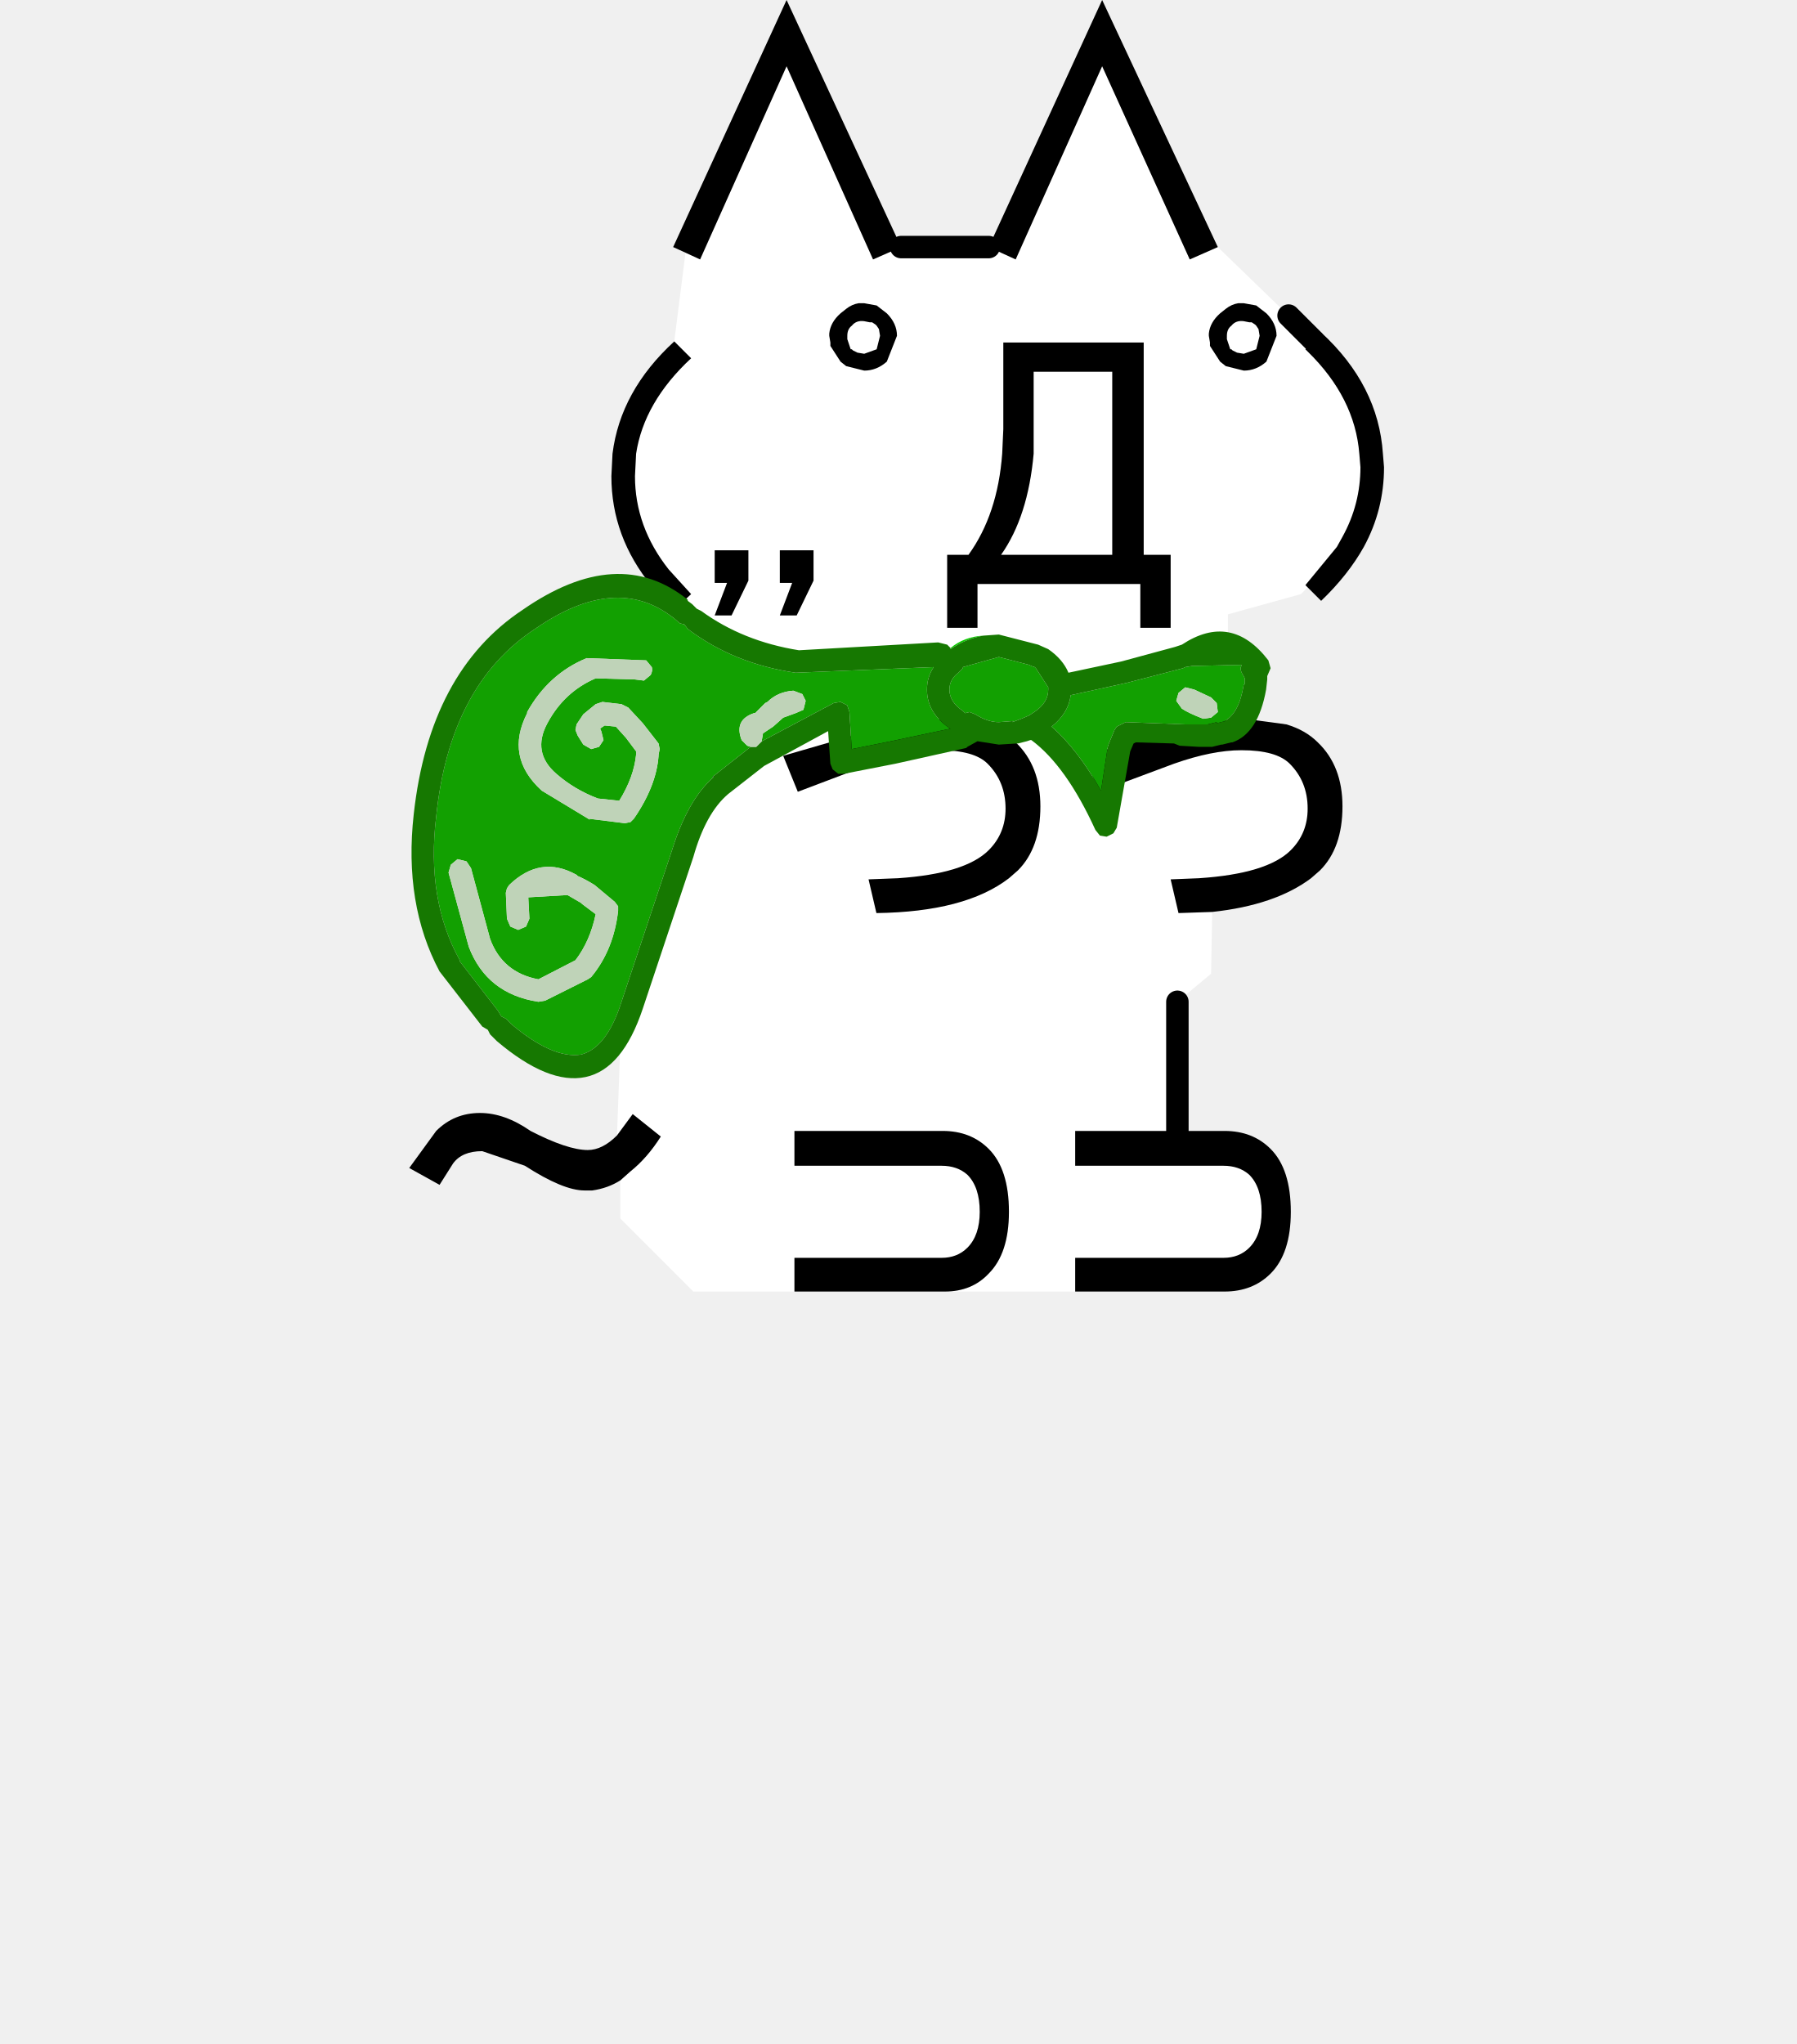
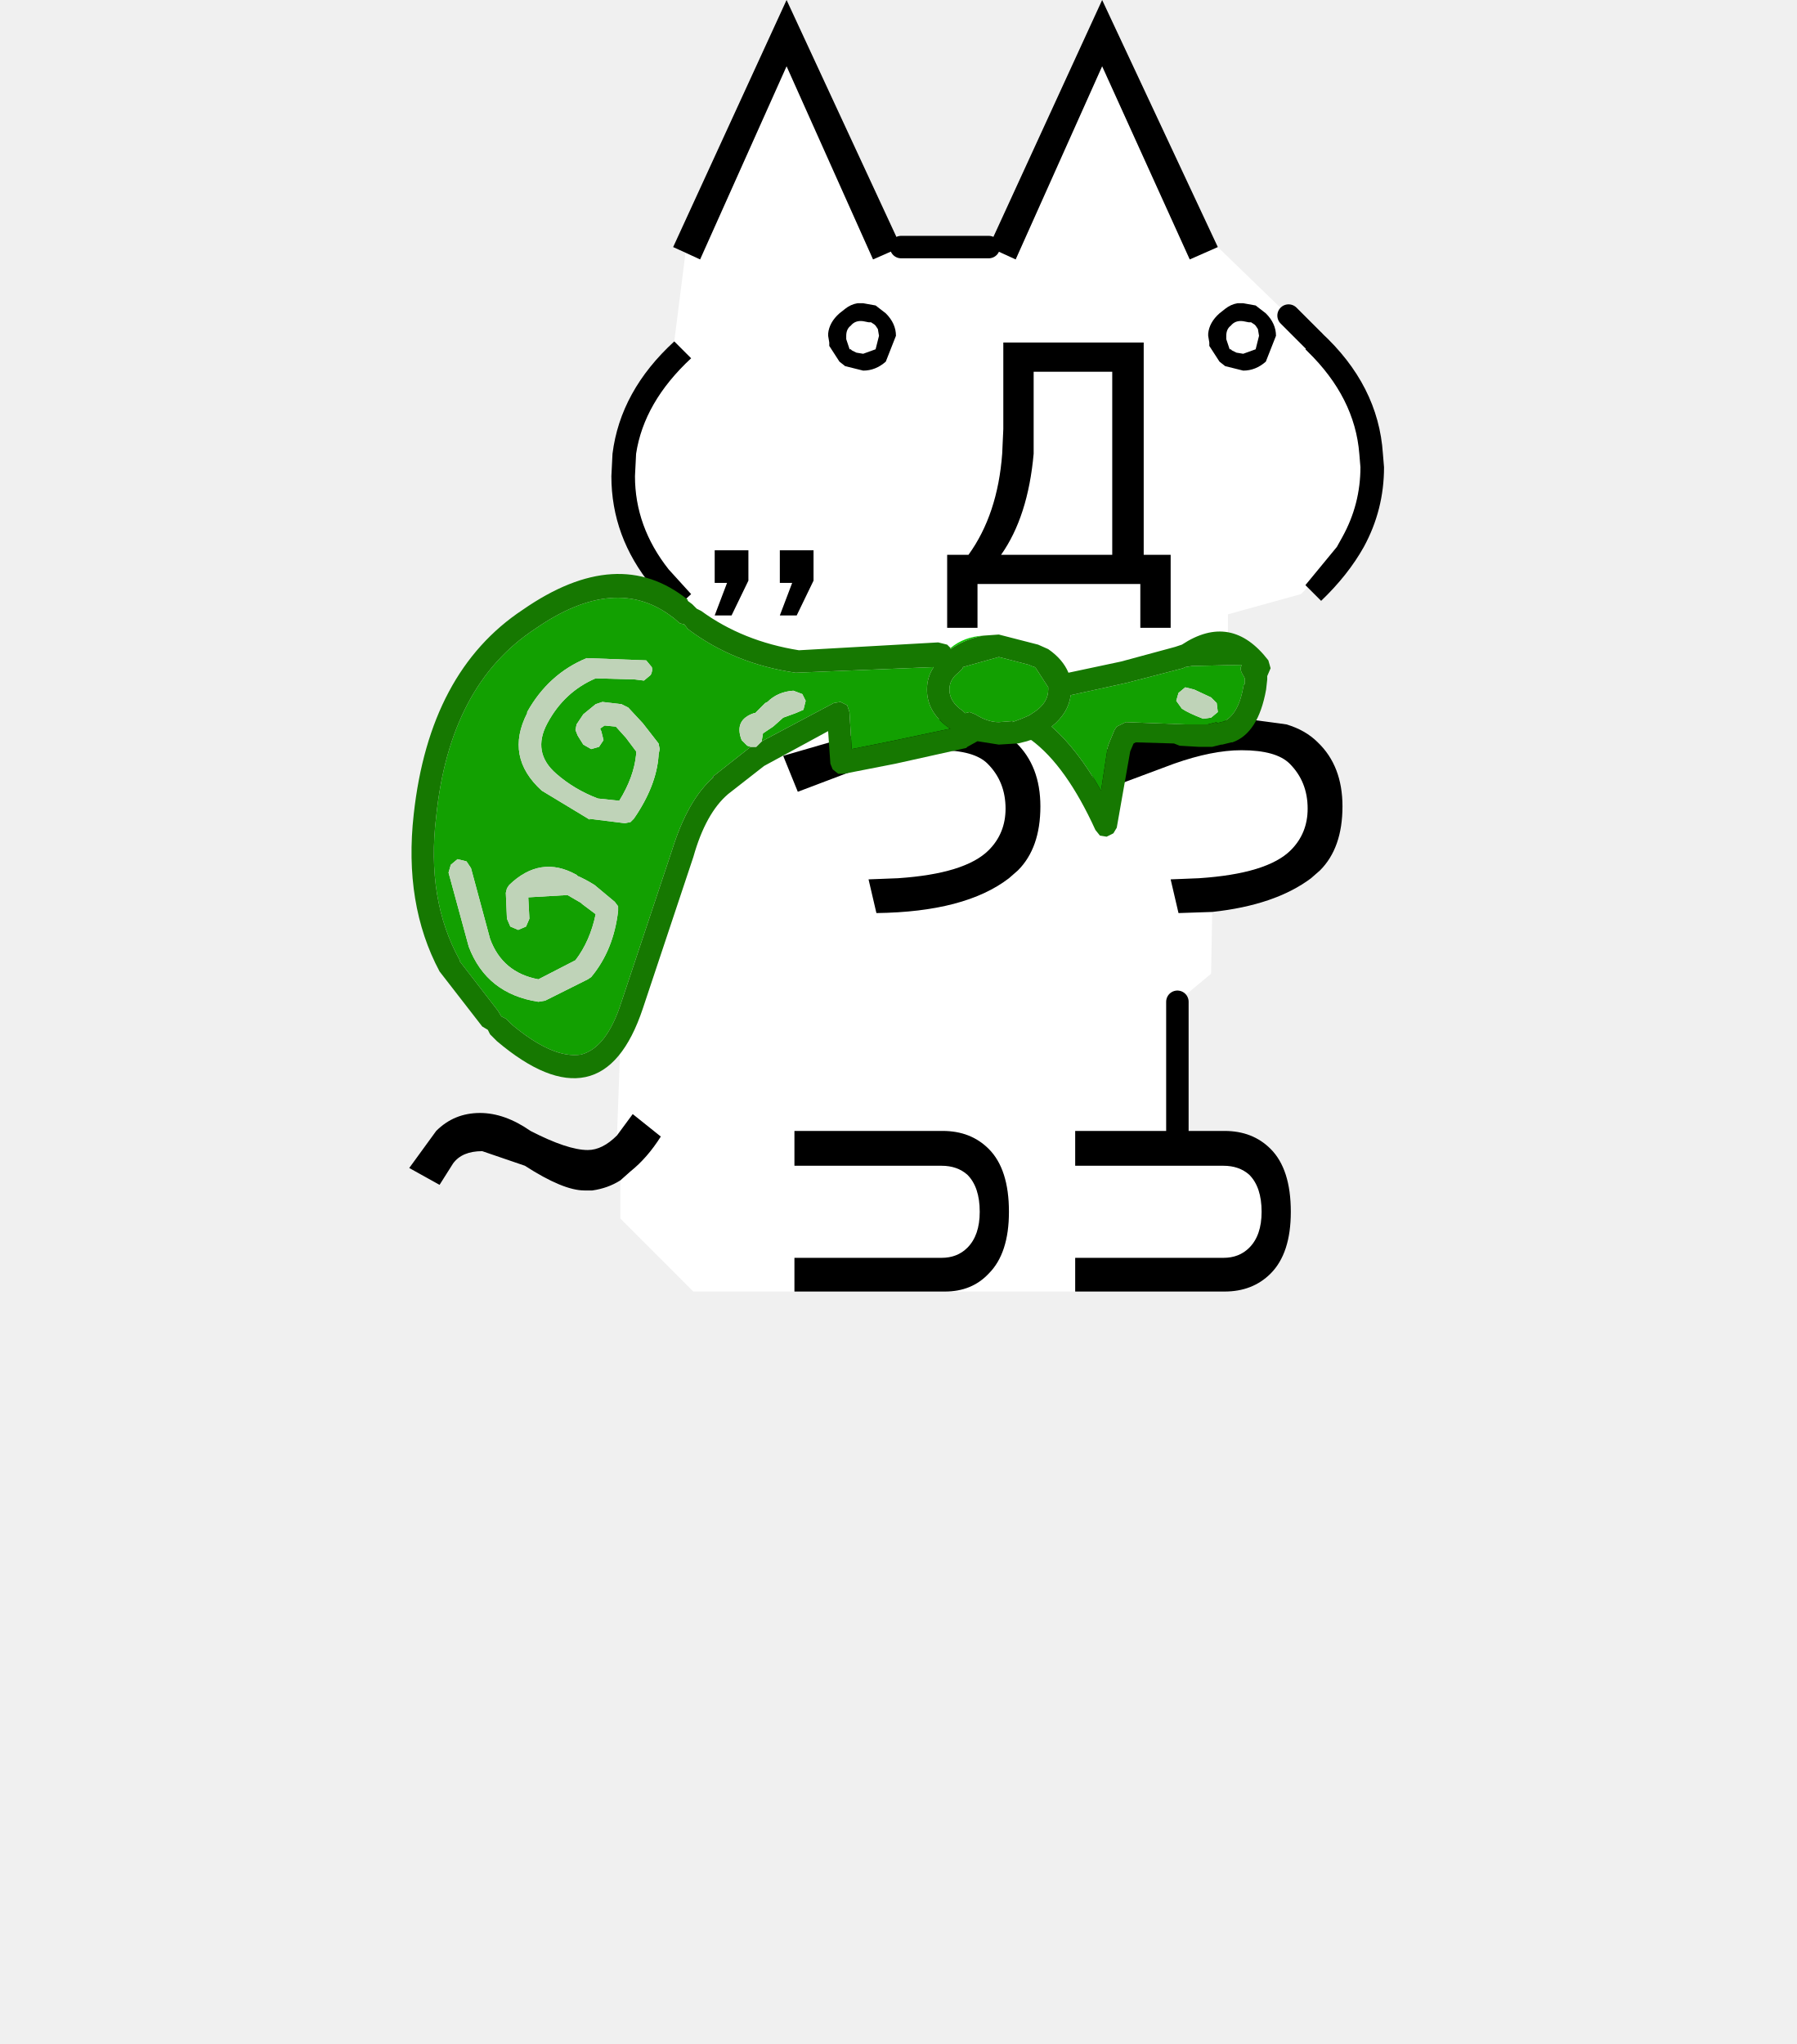
<svg xmlns="http://www.w3.org/2000/svg" xmlns:xlink="http://www.w3.org/1999/xlink" height="182" width="160">
  <defs>
-     <g id="f" transform="translate(21.55 71)">
-       <use height="57.5" transform="translate(-21.55 -71)" width="43.4" xlink:href="#a" />
-       <use height="3" transform="translate(-3.65 -57.5)" width="21.55" xlink:href="#b" />
-     </g>
-     <g id="a">
-       <path d="m4.25-60 1.2.55 3.85-8.6 3.9 8.6 1.25-.55 3.15 3.05 1.1 1.1-1.1-1.1 1.15 1.1h-.05l-.35.4.1.1q2.1 2.05 2.3 4.55l.05.6q0 1.65-.8 3.1l-.25.45-1.4 1.7.1.1-.3.3-3.25.9v4.7l-1.25.2-2 .5-3.15.9.65 1.6L12.5-37q1.7-.6 3-.6 1.55 0 2.15.6.8.8.8 2 0 1.1-.75 1.85-1.05 1.05-4.1 1.25l-1.25.05.35 1.5 1.5-.05-.05 2.75-1.5 1.25v5.75H8.1v1.55h6.6q.7 0 1.15.4.55.55.55 1.65 0 1.05-.55 1.6-.45.45-1.15.45H8.1v1.5H2.3q1.2 0 1.95-.8.9-.9.9-2.75 0-1.9-.9-2.8-.8-.8-2.05-.8h-6.6v1.55h6.55q.7 0 1.15.4.55.55.55 1.65 0 1.05-.55 1.6-.45.45-1.15.45H-4.4v1.5h-4.5l-3.25-3.25v-1.7l.45-.4q.75-.6 1.35-1.55l-1.25-1-.7.95.4-10.95 1.75-12.8.4.35.75-.7-1-1.1q-1.5-1.9-1.5-4.15l.05-1q.35-2.3 2.45-4.25l-.75-.75.5-3.95.65.3 3.85-8.6 3.85 8.6L.35-60h3.9m2 9.2v-3.65h3.5v8.15H4.8Q6-48 6.25-50.8M4.9-51.9l-.05 1.1q-.2 2.7-1.5 4.5H2.4v3.25h1.35V-45H11v1.95h1.35v-3.25h-1.2v-9.45H4.9v3.85m.55 13.95-1.35-.8L2.2-39l-2 .25-2 .5-3.1.9.65 1.6L-.95-37l3-.6q1.55 0 2.15.6.8.8.8 2 0 1.1-.75 1.85Q3.2-32.1.2-31.9l-1.3.05.35 1.5q3.95-.05 5.9-1.55l.4-.35q1-1 1-2.85 0-1.8-1.1-2.85M-7.2-43.6l.75-1.55v-1.35h-1.5v1.45h.55l-.55 1.45h.75m2.15 0h.75l.75-1.55v-1.35h-1.5v1.45h.55l-.55 1.45" fill="#fff" fill-rule="evenodd" transform="translate(21.55 71)" />
-       <path d="m14.45-60-1.25.55-3.9-8.6-3.85 8.6-1.2-.55L9.3-71l5.15 11M.35-60l-1.25.55-3.85-8.6-3.85 8.6-.65-.3-.55-.25 5.05-11 5.1 11m-10.1 4.2.75.75q-2.1 1.95-2.45 4.25l-.05 1q0 2.25 1.5 4.15l1 1.1-.75.7-.4-.35-.6-.7q-1.8-2.2-1.8-4.9l.05-1q.35-2.8 2.75-5m-2.55 35.35.7-.95 1.25 1q-.6.95-1.35 1.55l-.45.4q-.55.35-1.25.45h-.35q-.95 0-2.65-1.1l-1.9-.65q-.9 0-1.3.55l-.6.95-1.35-.75 1.2-1.65q.8-.8 1.95-.8 1.1 0 2.25.8 1.65.85 2.55.85.65 0 1.3-.65m7.9 6.95V-15h6.55q.7 0 1.15-.45.55-.55.55-1.6 0-1.1-.55-1.65-.45-.4-1.15-.4H-4.4v-1.55h6.6q1.25 0 2.05.8.9.9.9 2.8 0 1.85-.9 2.75-.75.8-1.95.8h-6.7m12.5 0V-15h6.6q.7 0 1.15-.45.55-.55.55-1.6 0-1.1-.55-1.65-.45-.4-1.15-.4H8.1v-1.55h6.65q1.25 0 2.05.8.9.9.9 2.8 0 1.85-.9 2.75-.8.8-2.05.8H8.1m6.1-16.9-1.5.05-.35-1.5 1.25-.05q3.05-.2 4.1-1.25.75-.75.75-1.85 0-1.2-.8-2-.6-.6-2.15-.6-1.3 0-3 .6l-3.35 1.25-.65-1.6 3.15-.9 2-.5 1.25-.2.75-.05 1.85.25q.85.25 1.4.8Q20-36.9 20-35.1q0 1.85-1 2.85l-.4.35q-1.6 1.2-4.4 1.5m4.25-14.45-.1-.1 1.4-1.7.25-.45q.8-1.45.8-3.1l-.05-.6q-.2-2.5-2.3-4.55l-.1-.1.35-.4h.05l.3-.35q2.55 2.35 2.75 5.4l.05.6q0 1.9-.9 3.55-.7 1.25-1.9 2.4l-.6-.6M4.9-51.9v-3.85h6.25v9.45h1.2v3.25H11V-45H3.75v1.95H2.4v-3.25h.95q1.3-1.8 1.5-4.5l.05-1.1m1.35 1.1Q6-48 4.8-46.3h4.95v-8.15h-3.5v3.65m-.8 12.85q1.1 1.05 1.1 2.85 0 1.85-1 2.85l-.4.35q-1.95 1.5-5.9 1.55l-.35-1.5 1.3-.05q3-.2 4.05-1.25Q5-33.9 5-35q0-1.2-.8-2-.6-.6-2.15-.6l-3 .6-3.3 1.25-.65-1.6 3.1-.9 2-.5 2-.25 1.9.25 1.35.8m-10.5-5.65.55-1.45h-.55v-1.45h1.5v1.35l-.75 1.55h-.75m-2.15 0h-.75l.55-1.45h-.55v-1.45h1.5v1.35l-.75 1.55" fill-rule="evenodd" transform="translate(21.55 71)" />
-       <path d="M12.65-20.65v-5.75m6.05-29.45-1.1-1.1M4.25-60H.35" fill="none" stroke="#000" stroke-linecap="round" stroke-linejoin="round" transform="translate(21.55 71)" />
-     </g>
-     <g id="b" transform="translate(.8)">
-       <use height="3" transform="matrix(1.005 0 0 1 -.804 0)" width="4.65" xlink:href="#c" />
-       <use height="3" transform="matrix(1.005 0 0 1 16.096 0)" width="4.65" xlink:href="#c" />
-     </g>
-     <g id="e" fill-rule="evenodd">
+     <use height="22.45" width="38.25" xlink:href="#a" id="b" />
+     <g id="a" fill-rule="evenodd">
      <path d="M10.4-5.2q-.8.15-1.45.6v-.05q.6-.5 1.45-.55" fill="#0ccb01" transform="translate(15.05 7.95)" />
      <path d="M.55-.5v-.05l.05-.3.45-.3.45-.4.55-.2.35-.15.1-.4-.15-.3-.4-.15q-.7.05-1.15.5l-.1.05-.25.25-.05.05-.15.15H.2q-.9.3-.55 1.2l.25.25.15.05-1.65 1.3-.05.05h.05q-1.15 1-1.85 3.25L-5.7 11.1q-.65 2.05-1.8 2.35-1.25.2-3.1-1.35l-.25-.25-.2-.1-.15-.25-1.7-2.2v-.05q-1.5-2.7-1.05-6.4.6-5.85 4.4-8.35Q-5.95-8-3.4-6l-.05-.05.35.3.2.05.15.2q2.05 1.55 4.8 1.95L8.2-3.8q-.3.45-.3 1 0 1.05 1.05 1.75H8.9L6.3-.5l-1.75.35-.1-1.65-.1-.3-.3-.15-.3.05L.55-.5M9.5-3.75v-.05l1.6-.45 1.35.35.1.05.15.05.05.05.55.85v.1q0 .55-.55.95l-.3.2-.35.15-.4.15.05-.05-.65.05q-.5 0-1.05-.35l-.25-.1-.2.05-.05-.05-.05-.05q-.6-.4-.6-.95 0-.45.4-.75l.1-.1.1-.1m4.8 1.2 2.5-.55 2.5-.65.1-.05.3-.05 2.2-.05v.05q-.1.15.1.45l.05.1v.25L22-3q-.2 1.25-.85 1.6h.05l-.4.1v-.05l-.4.1h-1l-2.65-.1-.4.2-.1.15-.25.6-.05.15-.3 1.95q-1.05-1.85-2.2-2.85.75-.6.85-1.4m5.1-.35-.3.25-.1.35.25.35q.3.2.95.45l.35-.05.3-.25-.05-.4-.25-.25-.75-.35-.4-.1m-24.5-.35.4.05.3-.25q.1-.2.05-.35l-.25-.3-2.65-.1q-1.7.7-2.65 2.4v.05q-1 1.95.65 3.45L-7.1 3l-.05-.05 1.6.2.25-.05.15-.15q1-1.45 1.1-2.8V.1L-4-.15l-.05-.25-.7-.9-.65-.7-.3-.15-.85-.1-.3.1-.55.45-.3.45-.05.25.1.25.25.4.35.2.35-.1.2-.3-.1-.4-.05-.1.05-.05.15-.1.5.05.45.5.45.6V.1q-.1 1-.75 2.05l-.95-.1Q-7.8 1.65-8.6.95-9.7 0-9-1.3q.75-1.4 2.15-2l1.75.05m-2.6 8.7q-1.6-.9-3 .45l-.1.15-.05.2.05 1.15.15.35.35.15.35-.15.15-.35-.05-.95 1.7-.1h.05l.6.35.05.05.6.45q-.25 1.2-.9 2.05l-1.65.85q-1.6-.3-2.15-1.8l-.85-3.15-.2-.3-.4-.1-.3.25-.1.35.9 3.3q.8 2.1 3.1 2.45l.3-.05 1.9-.95.15-.1q1-1.2 1.2-2.95v-.2l-.15-.2-.9-.75q-.4-.25-.75-.4l-.05-.05" fill="#12a001" transform="translate(15.05 7.95)" />
      <path d="M-1.6 1.1h-.05l.05-.05v.05M23-2.8v-.05.05" transform="translate(15.05 7.95)" />
      <path d="m.55-.5 3.2-1.7.3-.05.3.15.1.3.1 1.65L6.3-.5l2.6-.55h.05Q7.9-1.75 7.9-2.8q0-.55.3-1l-6.15.25q-2.75-.4-4.8-1.95l-.15-.2-.2-.05-.35-.3.05.05q-2.55-2-6.15.5-3.8 2.5-4.4 8.35-.45 3.7 1.05 6.4v.05l1.7 2.2.15.25.2.1.25.25q1.85 1.55 3.1 1.35 1.15-.3 1.8-2.35l2.25-6.75q.7-2.25 1.85-3.25v-.05L.05-.25H.3L.55-.5m9.85-4.7.7-.05 1.75.45.45.2q.65.45.9 1.05l2.35-.5 2.4-.65.3-.1q2.2-1.45 3.85.7l.1.35-.15.35v.15L23-2.8q-.35 1.95-1.5 2.35h-.05l-.4.1H21l-.4.1H20l-.85-.05-.25-.1-1.7-.05-.1.05-.15.35-.6 3.4-.15.25-.3.15-.3-.05-.2-.25q-1.3-2.85-2.85-4h-.05l-.15.05-.4.1h-.05l-.8.05-.95-.15-.45.25-.05.05L6.5.5 4.2.95h-.25L3.7.75 3.6.5 3.5-.95.65.6l-1.6 1.25q-1 .85-1.55 2.8l-2.25 6.75q-.9 2.7-2.55 3.05-1.65.35-3.95-1.6l-.05-.05-.25-.25-.1-.2-.25-.15-1.9-2.45q-1.6-3-1.15-7 .7-6.35 4.85-9.1 4.25-2.95 7.35-.45v.05l.2.15.2.2.2.1Q-.3-4.95 2.2-4.55l6.2-.35.4.1.15.15v.05q.65-.45 1.45-.6m3.9 2.65q-.1.8-.85 1.4 1.15 1 2.2 2.85l.3-1.95L16-.4l.25-.6.1-.15.4-.2 2.65.1h1l.4-.1v.05l.4-.1h-.05q.65-.35.85-1.6l.05-.05v-.25L22-3.4q-.2-.3-.1-.45v-.05l-2.2.05-.3.05-.1.05-2.5.65-2.5.55m-4.8-1.2-.1.1-.1.1q-.4.3-.4.75 0 .55.6.95l.05.05.05.05.2-.05.25.1q.55.35 1.05.35l.65-.05-.05.05.4-.15.35-.15.3-.2q.55-.4.55-.95v-.1l-.55-.85-.05-.05-.15-.05-.1-.05-1.35-.35-1.6.45v.05" fill="#167801" transform="translate(15.05 7.95)" />
      <path d="M.05-.25-.1-.3l-.25-.25q-.35-.9.55-1.2h.05L.4-1.9l.05-.05.25-.25.1-.05q.45-.45 1.15-.5l.4.15.15.3-.1.4-.35.15-.55.2-.45.4-.45.3-.05.3v.05L.3-.25H.05M19.4-2.9l.4.1.75.35.25.25.05.4-.3.25-.35.05q-.65-.25-.95-.45L19-2.3l.1-.35.3-.25m-24.5-.35-1.75-.05q-1.4.6-2.15 2-.7 1.3.4 2.25.8.7 1.85 1.1l.95.1q.65-1.05.75-2.05v-.15l-.45-.6-.45-.5-.5-.05-.15.1-.05.05.05.1.1.4-.2.3-.35.1-.35-.2-.25-.4-.1-.25.05-.25.3-.45.55-.45.3-.1.85.1.3.15.65.7.7.9.05.25-.05.25v.05q-.1 1.35-1.1 2.8l-.15.15-.25.05-1.6-.2.05.05-2.15-1.3Q-10.9.2-9.9-1.75v-.05q.95-1.7 2.65-2.4l2.65.1.25.3q.05.15-.05.35l-.3.25-.4-.05m-2.6 8.7.05.05q.35.15.75.4l.9.75.15.2v.2q-.2 1.75-1.2 2.95l-.15.1-1.9.95-.3.05q-2.3-.35-3.1-2.45l-.9-3.3.1-.35.3-.25.4.1.2.3.85 3.15q.55 1.5 2.15 1.8l1.65-.85q.65-.85.9-2.05l-.6-.45-.05-.05-.6-.35h-.05l-1.7.1.05.95-.15.35-.35.15-.35-.15-.15-.35-.05-1.15.05-.2.1-.15q1.4-1.35 3-.45" fill="#bfd3b8" transform="translate(15.05 7.95)" />
    </g>
-     <use height="3" transform="translate(.8)" width="3" xlink:href="#d" id="c" />
-     <use height="22.45" width="38.25" xlink:href="#e" id="g" />
-     <path d="M1.35 0h.2l.55.1.45.35q.45.45.45 1L2.55 2.6q-.45.4-1 .4l-.8-.2-.25-.2-.45-.7v-.15L0 1.45v-.1q.05-.5.5-.9l.25-.2Q1 .05 1.3 0h.05m.45.85L1.55.8Q1.2.75 1 1q-.2.15-.2.45v.15l.15.45H1l.05.05.2.1.3.05.55-.2.15-.6-.05-.3L2.1 1 2.05.95 1.9.85h-.1" fill-rule="evenodd" id="d" />
  </defs>
-   <g transform="matrix(2 0 0 2 79.641 142)">
-     <use height="57.5" transform="translate(-21.6 -71)" width="43.4" xlink:href="#f" />
-     <use height="22.45" transform="translate(-21.5 -45.45)" width="38.25" xlink:href="#g" />
+   <path d="m88.041 22 2.4 1.1 7.7-17.2 7.8 17.2 2.5-1.1 6.3 6.1 2.2 2.2-2.2-2.2 2.3 2.2h-.1l-.7.8.2.2q4.2 4.1 4.6 9.1l.1 1.2q0 3.3-1.6 6.2l-.5.9-2.8 3.4.2.2-.6.6-6.5 1.8v9.4l-2.5.4-4 1-6.3 1.8 1.3 3.2 6.7-2.5q3.4-1.2 6-1.2 3.1 0 4.3 1.2 1.6 1.6 1.6 4 0 2.2-1.5 3.7-2.1 2.1-8.2 2.5l-2.5.1.7 3 3-.1-.1 5.5-3 2.5v11.5h-9.1v3.1h13.2q1.4 0 2.3.8 1.1 1.1 1.1 3.3 0 2.1-1.1 3.2-.9.9-2.3.9h-13.2v3h-11.6q2.4 0 3.9-1.6 1.8-1.8 1.8-5.5 0-3.8-1.8-5.6-1.6-1.6-4.1-1.6h-13.2v3.1h13.1q1.4 0 2.3.8 1.1 1.1 1.1 3.3 0 2.1-1.1 3.2-.9.9-2.3.9h-13.1v3h-9l-6.5-6.5v-3.4l.9-.8q1.5-1.2 2.7-3.1l-2.5-2-1.4 1.9.8-21.9 3.5-25.6.8.7 1.5-1.4-2-2.2q-3-3.8-3-8.3l.1-2q.7-4.6 4.9-8.5l-1.5-1.5 1-7.9 1.3.6 7.7-17.2 7.7 17.2 2.5-1.1h7.8m4 18.4v-7.3h7v16.3h-9.9q2.4-3.4 2.9-9m-2.7-2.2-.1 2.2q-.4 5.4-3 9h-1.9v6.5h2.7V52h14.5v3.9h2.7v-6.5h-2.4V30.5h-12.5v7.7m1.1 27.9-2.7-1.6-3.8-.5-4 .5-4 1-6.2 1.8 1.3 3.2 6.6-2.5 6-1.2q3.1 0 4.3 1.2 1.6 1.6 1.6 4 0 2.2-1.5 3.7-2.1 2.1-8.1 2.5l-2.6.1.7 3q7.9-.1 11.8-3.1l.8-.7q2-2 2-5.7 0-3.6-2.2-5.7m-25.3-11.3 1.5-3.1V49h-3v2.9h1.1l-1.1 2.9h1.5m4.3 0h1.5l1.5-3.1V49h-3v2.9h1.1l-1.1 2.9" fill="#fff" fill-rule="evenodd" />
+   <path d="m108.441 22-2.5 1.1-7.8-17.2-7.7 17.2-2.4-1.1 10.1-22 10.3 22m-28.2 0-2.5 1.1-7.7-17.2-7.7 17.2-1.3-.6-1.1-.5 10.1-22 10.2 22m-20.2 8.4 1.5 1.5q-4.2 3.9-4.9 8.5l-.1 2q0 4.5 3 8.3l2 2.2-1.5 1.4-.8-.7-1.2-1.4q-3.6-4.4-3.6-9.8l.1-2q.7-5.6 5.5-10m-5.1 70.7 1.4-1.9 2.5 2q-1.2 1.9-2.7 3.1l-.9.8q-1.1.7-2.5.9h-.7q-1.9 0-5.3-2.2l-3.8-1.3q-1.8 0-2.6 1.1l-1.2 1.9-2.7-1.5 2.4-3.3q1.6-1.6 3.9-1.6 2.2 0 4.5 1.6 3.3 1.7 5.1 1.7 1.3 0 2.6-1.3m15.8 13.9v-3h13.1q1.4 0 2.3-.9 1.1-1.1 1.1-3.2 0-2.2-1.1-3.3-.9-.8-2.3-.8h-13.1v-3.1h13.2q2.5 0 4.1 1.6 1.8 1.8 1.8 5.6 0 3.7-1.8 5.5-1.5 1.6-3.9 1.6h-13.4m25 0v-3h13.2q1.4 0 2.3-.9 1.1-1.1 1.1-3.2 0-2.2-1.1-3.3-.9-.8-2.3-.8h-13.2v-3.1h13.3q2.5 0 4.1 1.6 1.8 1.8 1.8 5.6 0 3.7-1.8 5.5-1.6 1.6-4.1 1.6h-13.3m12.2-33.8-3 .1-.7-3 2.5-.1q6.1-.4 8.2-2.5 1.5-1.5 1.5-3.7 0-2.4-1.6-4-1.2-1.2-4.3-1.2-2.6 0-6 1.2l-6.7 2.5-1.3-3.2 6.3-1.8 4-1 2.5-.4 1.5-.1 3.7.5q1.7.5 2.8 1.6 2.2 2.1 2.2 5.7 0 3.7-2 5.7l-.8.7q-3.2 2.4-8.8 3m8.5-28.9-.2-.2 2.8-3.4.5-.9q1.6-2.9 1.6-6.2l-.1-1.2q-.4-5-4.6-9.1l-.2-.2.7-.8h.1l.6-.7q5.1 4.7 5.5 10.8l.1 1.2q0 3.8-1.8 7.1-1.4 2.5-3.8 4.8l-1.2-1.2m-27.1-14.1v-7.7h12.5v18.9h2.4v6.5h-2.7V52h-14.5v3.9h-2.7v-6.5h1.9q2.6-3.6 3-9l.1-2.2m2.7 2.2q-.5 5.6-2.9 9h9.9V33.1h-7v7.3m-1.6 25.7q2.2 2.1 2.2 5.7 0 3.7-2 5.7l-.8.7q-3.9 3-11.8 3.1l-.7-3 2.6-.1q6-.4 8.1-2.5 1.5-1.5 1.5-3.7 0-2.4-1.6-4-1.2-1.2-4.3-1.2l-6 1.2-6.6 2.5-1.3-3.2 6.2-1.8 4-1 4-.5 3.8.5 2.7 1.6m-21-11.3 1.1-2.9h-1.1V49h3v2.7l-1.5 3.1h-1.5m-4.3 0h-1.5l1.1-2.9h-1.1V49h3v2.7l-1.5 3.1" fill-rule="evenodd" />
+   <path d="M104.841 100.7V89.2m12.1-58.9-2.2-2.2m-26.7-6.1h-7.8" fill="none" stroke="#000" stroke-linecap="round" stroke-linejoin="round" stroke-width="2" />
+   <use height="22.45" transform="matrix(2 0 0 2 36.641 51.1)" width="38.25" xlink:href="#b" />
+   <path d="M1.357 0h.2l.554.1.452.35q.452.45.452 1L2.563 2.6Q2.11 3 1.558 3l-.804-.2-.252-.2-.452-.7v-.15L0 1.45v-.1q.05-.5.502-.9l.252-.2q.251-.2.552-.25h.05m.453.85L1.558.8q-.352-.05-.553.2-.201.15-.201.45v.15l.15.45h.051l.05.05.201.1.302.05.552-.2.151-.6-.05-.3-.1-.15-.05-.05-.151-.1h-.101M18.257 0h.2l.553.1.453.35q.452.45.452 1l-.452 1.15q-.453.4-1.005.4l-.804-.2-.252-.2-.452-.7v-.15l-.05-.3v-.1q.05-.5.502-.9l.252-.2q.251-.2.552-.25h.05m.453.85L18.458.8q-.352-.05-.553.2-.201.15-.201.45v.15l.15.45h.051l.05.05.201.1.302.05.553-.2.15-.6-.05-.3-.1-.15-.05-.05-.151-.1h-.101" style="stroke-width:1.002" transform="matrix(2.0024 0 0 2 73.743 27)" id="gikopoipoi_eyes_open" fill-rule="evenodd" />
+   <g id="gikopoipoi_eyes_closed" style="display:none" fill="none" stroke="#000" stroke-linecap="round" stroke-linejoin="round">
+     <path d="M107.46 30.1h6.3" stroke-width="3" />
+     <path d="M-.05 1.55H3.1" stroke-width="1.5" style="display:inline" transform="matrix(2 0 0 2 73.719 27)" />
  </g>
</svg>
